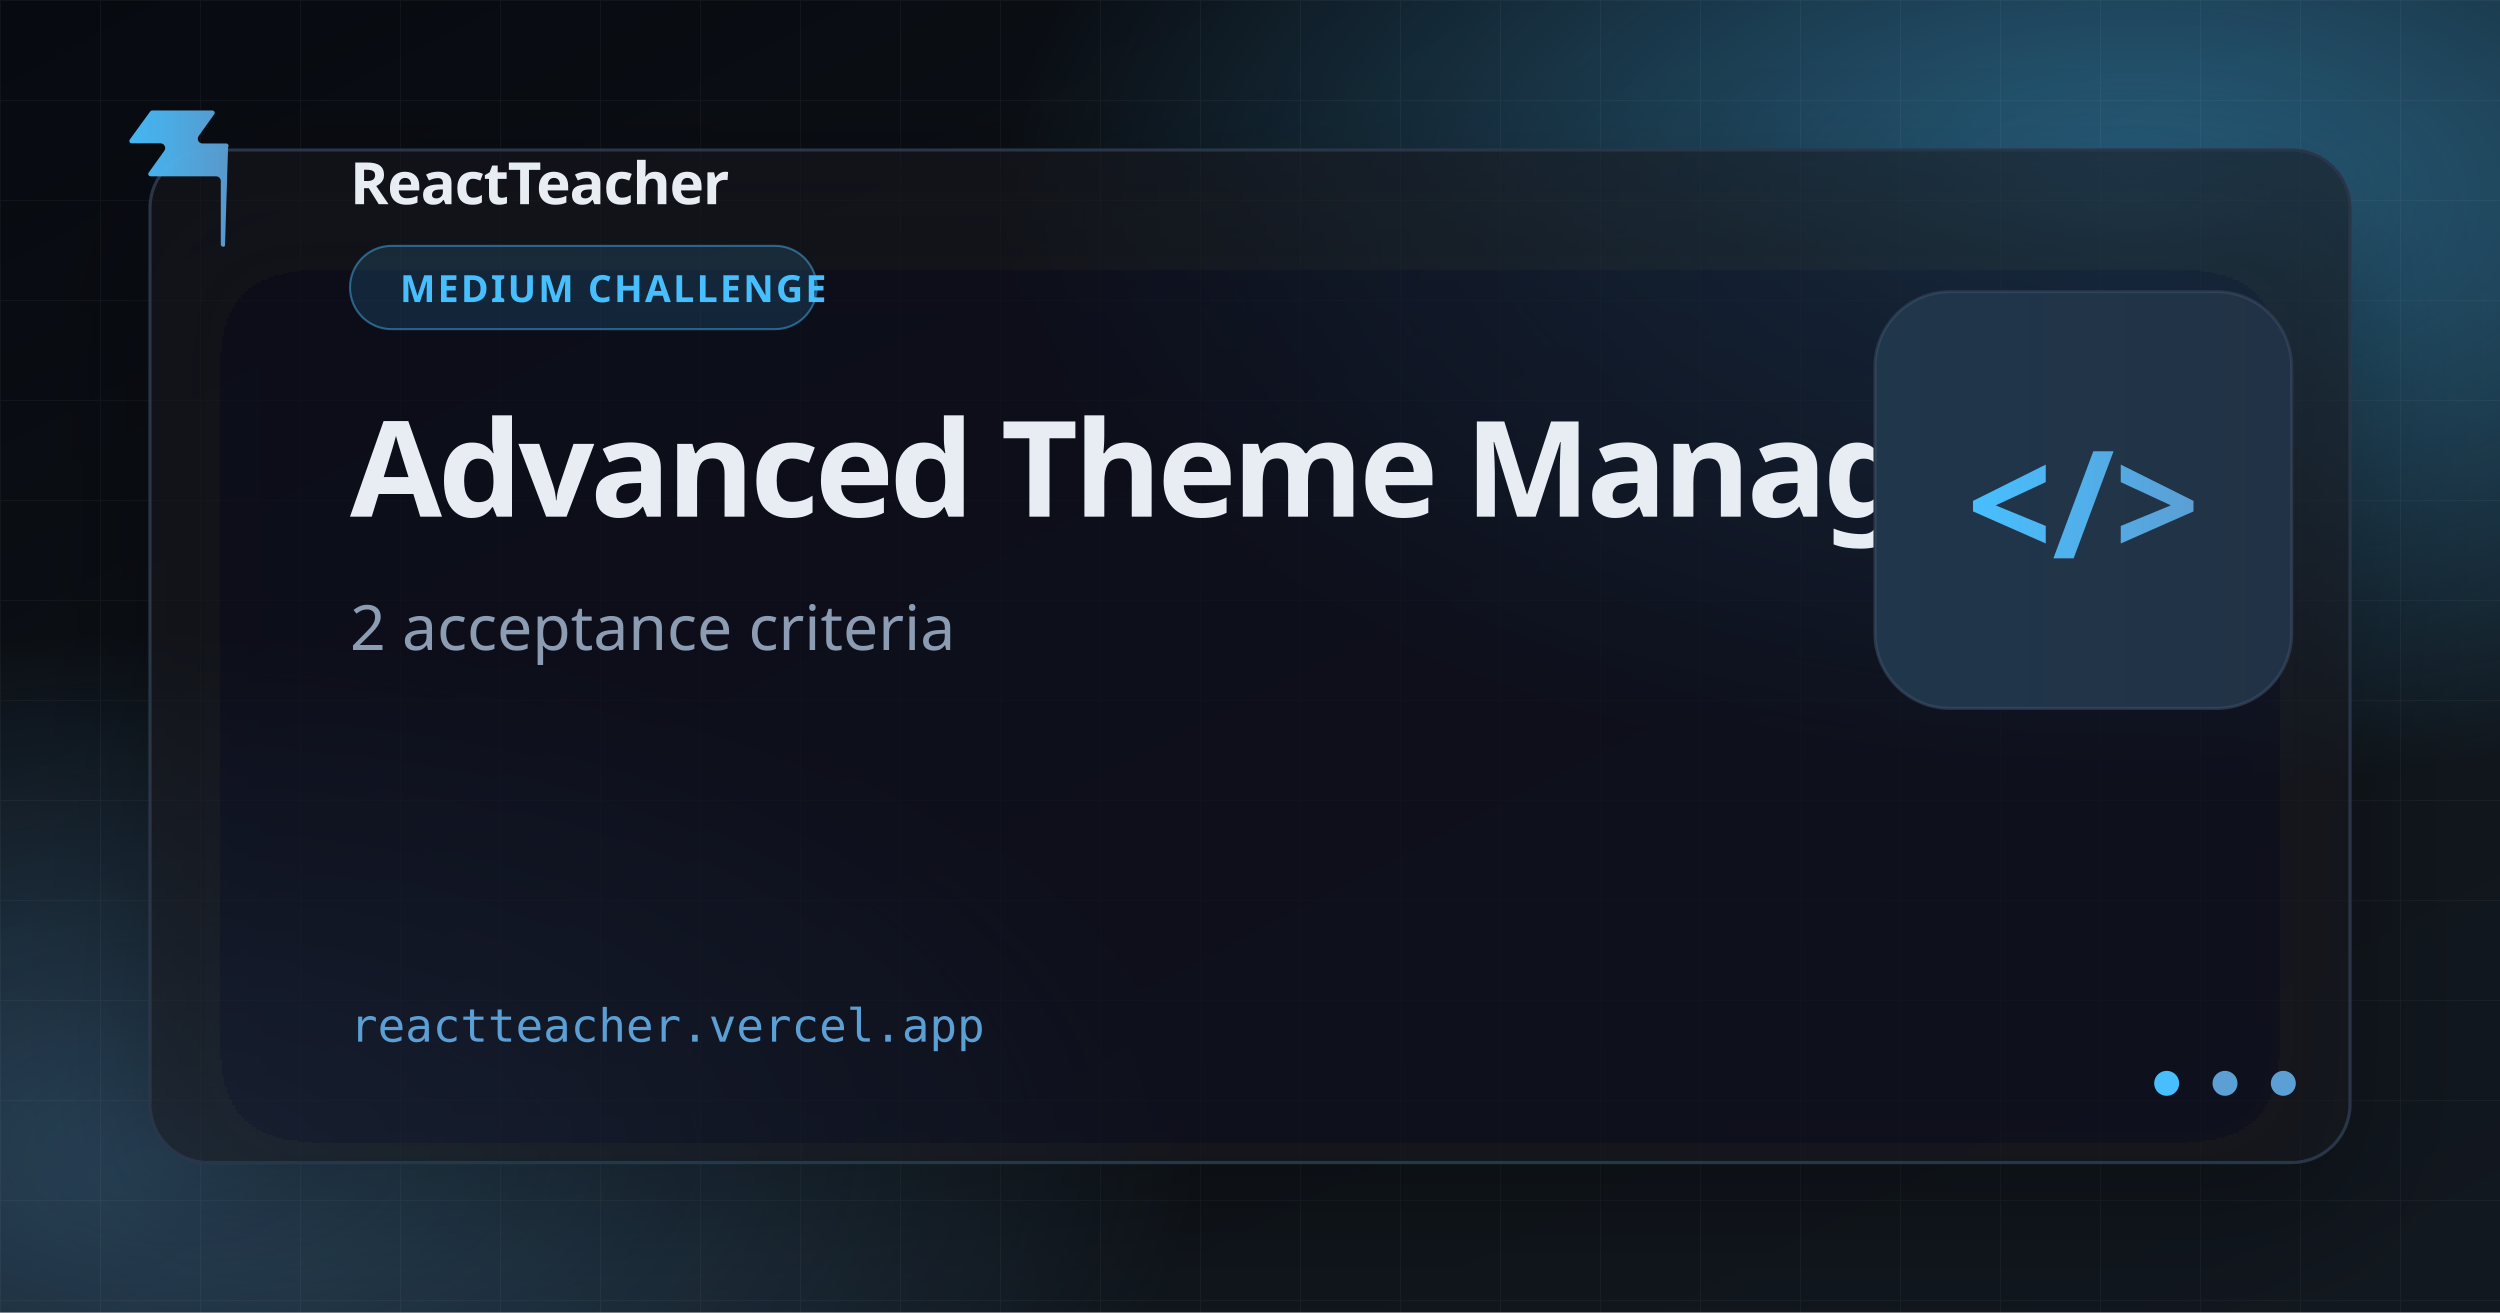
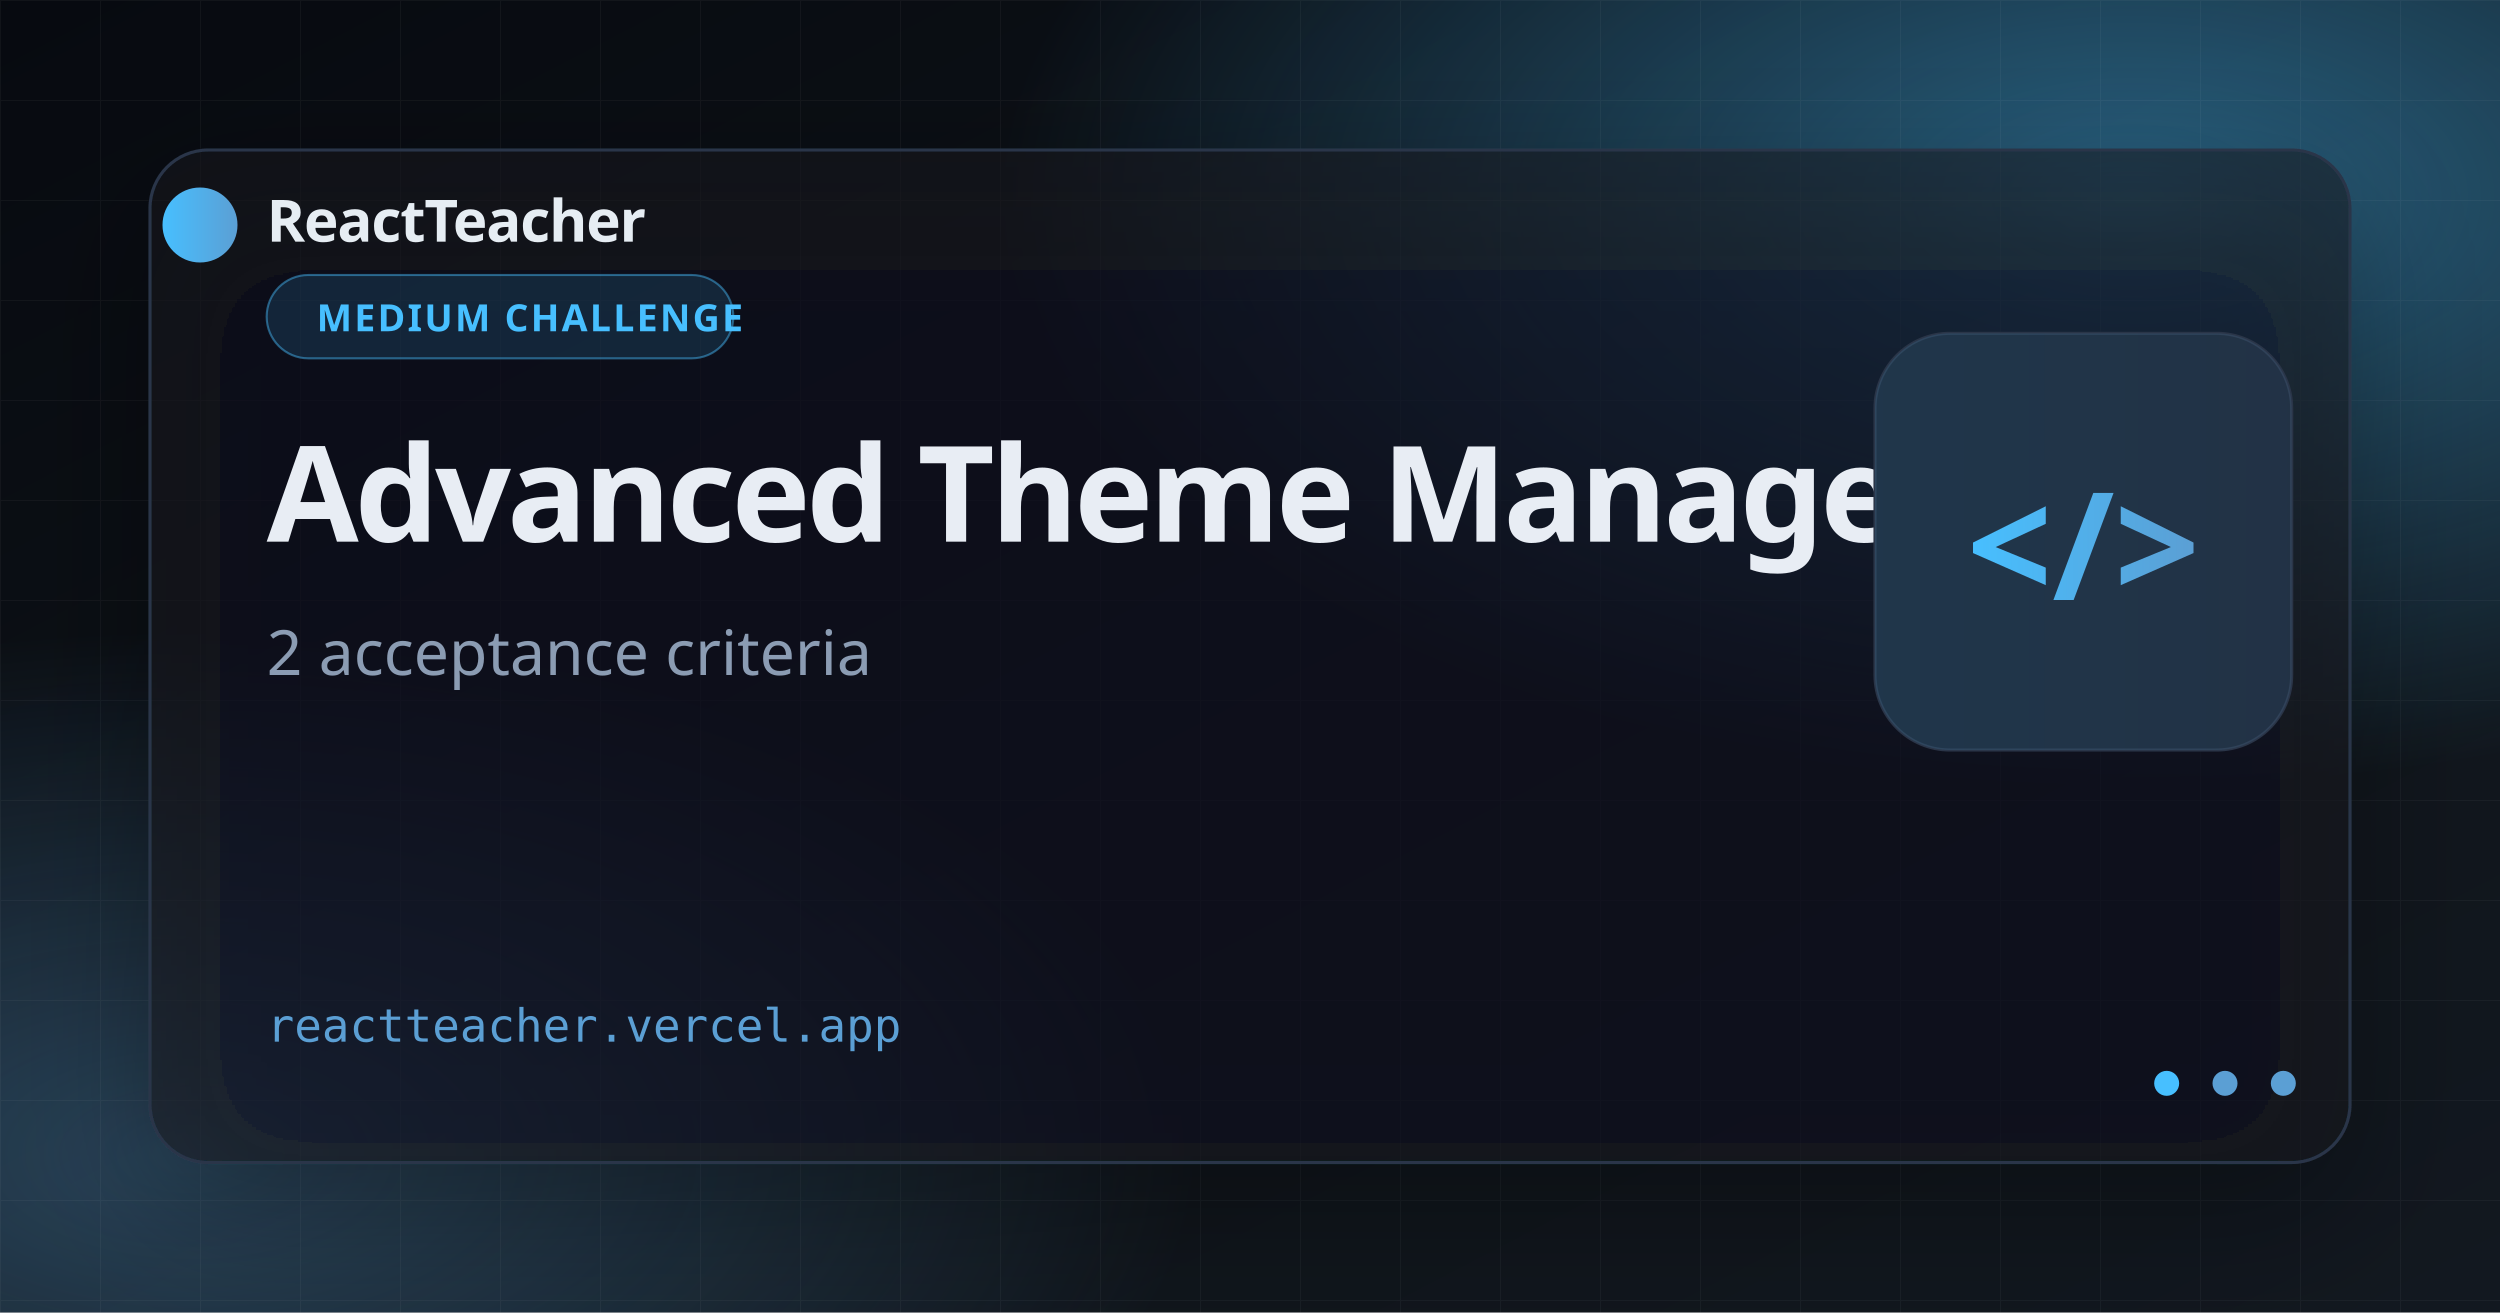
<svg xmlns="http://www.w3.org/2000/svg" width="1200" height="630" viewBox="0 0 1200 630">
  <defs>
    <linearGradient id="bg" x1="0%" y1="0%" x2="100%" y2="100%">
      <stop offset="0%" stop-color="#070a10" />
      <stop offset="55%" stop-color="#0f1419" />
      <stop offset="100%" stop-color="#121820" />
    </linearGradient>
    <radialGradient id="glow1" cx="85%" cy="15%" r="45%">
      <stop offset="0%" stop-color="#47bfff" stop-opacity="0.45" />
      <stop offset="100%" stop-color="#47bfff" stop-opacity="0" />
    </radialGradient>
    <radialGradient id="glow2" cx="8%" cy="88%" r="40%">
      <stop offset="0%" stop-color="#5b9fd4" stop-opacity="0.35" />
      <stop offset="100%" stop-color="#5b9fd4" stop-opacity="0" />
    </radialGradient>
    <linearGradient id="brand" x1="0%" y1="0%" x2="100%" y2="0%">
      <stop offset="0%" stop-color="#47bfff" />
      <stop offset="100%" stop-color="#5b9fd4" />
    </linearGradient>
    <pattern id="grid" width="48" height="48" patternUnits="userSpaceOnUse">
      <path d="M 48 0 L 0 0 0 48" fill="none" stroke="#ffffff" stroke-opacity="0.04" stroke-width="1" />
    </pattern>
    <filter id="cardShadow" x="-20%" y="-20%" width="140%" height="140%">
      <feDropShadow dx="0" dy="24" stdDeviation="32" flood-color="#000" flood-opacity="0.55" />
    </filter>
  </defs>
  <rect width="1200" height="630" fill="url(#bg)" />
  <rect width="1200" height="630" fill="url(#glow1)" />
  <rect width="1200" height="630" fill="url(#glow2)" />
  <rect width="1200" height="630" fill="url(#grid)" />
  <rect x="72" y="72" width="1056" height="486" rx="28" fill="#121820" fill-opacity="0.55" stroke="#2a3548" stroke-width="1.5" filter="url(#cardShadow)" />
-   <path fill="url(#brand)" d="M108 118c-.66.85-2.02.37-2.02-.7V86.9a2.26 2.26 0 0 0-2.26-2.26H72.3c-.92 0-1.46-1.04-.92-1.79l7.48-10.47c1.07-1.5 0-3.58-1.84-3.58H63.2c-.92 0-1.46-1.04-.92-1.79L72.1 53.5c.21-.3.56-.47.92-.47h28.9c.92 0 1.46 1.04.92 1.79l-7.48 10.47c-1.07 1.5 0 3.58 1.84 3.58h11.38c.94 0 1.47 1.09.89 1.83L108 118z" opacity="0.95" />
-   <text x="168" y="98" fill="#e8edf4" font-family="Segoe UI, system-ui, sans-serif" font-size="28" font-weight="600" letter-spacing="-0.02em">ReactTeacher</text>
-   <rect x="168" y="118" width="224" height="40" rx="20" fill="#47bfff" fill-opacity="0.14" stroke="#47bfff" stroke-opacity="0.45" stroke-width="1" />
-   <text x="192" y="145" fill="#47bfff" font-family="Segoe UI, system-ui, sans-serif" font-size="18" font-weight="600" letter-spacing="0.06em">MEDIUM CHALLENGE</text>
-   <text x="168" y="248" fill="#e8edf4" font-family="Segoe UI, system-ui, sans-serif" font-size="64" font-weight="700" letter-spacing="-0.03em">Advanced Theme Manager</text>
-   <text x="168" y="312" fill="#8b9cb3" font-family="Segoe UI, system-ui, sans-serif" font-size="30" font-weight="400">2 acceptance criteria</text>
-   <text x="168" y="500" fill="#5b9fd4" font-family="ui-monospace, Consolas, monospace" font-size="22" font-weight="500">reactteacher.vercel.app</text>
-   <g transform="translate(900 140)">
+   <circle cx="96" cy="108" r="18" fill="url(#brand)" />
+   <text x="128" y="116" fill="#e6edf3" font-family="Segoe UI, system-ui, sans-serif" font-size="28" font-weight="600" letter-spacing="-0.02em">ReactTeacher</text>
+   <rect x="128" y="132" width="224" height="40" rx="20" fill="#47bfff" fill-opacity="0.14" stroke="#47bfff" stroke-opacity="0.45" stroke-width="1" />
+   <text x="152" y="159" fill="#47bfff" font-family="Segoe UI, system-ui, sans-serif" font-size="18" font-weight="600" letter-spacing="0.06em">MEDIUM CHALLENGE</text>
+   <text x="128" y="260" fill="#e8edf4" font-family="Segoe UI, system-ui, sans-serif" font-size="64" font-weight="700" letter-spacing="-0.03em">Advanced Theme Manager</text>
+   <text x="128" y="324" fill="#8b9cb3" font-family="Segoe UI, system-ui, sans-serif" font-size="30" font-weight="400">2 acceptance criteria</text>
+   <text x="128" y="500" fill="#5b9fd4" font-family="ui-monospace, Consolas, monospace" font-size="22" font-weight="500">reactteacher.vercel.app</text>
+   <g transform="translate(900 160)">
    <rect width="200" height="200" rx="36" fill="#1a2332" stroke="#2a3548" stroke-width="1.5" />
    <rect width="200" height="200" rx="36" fill="url(#brand)" fill-opacity="0.12" />
    <text x="100" y="128" text-anchor="middle" fill="url(#brand)" font-family="Segoe UI, system-ui, sans-serif" font-size="72" font-weight="700">&lt;/&gt;</text>
  </g>
  <circle cx="1040" cy="520" r="6" fill="#47bfff" />
  <circle cx="1068" cy="520" r="6" fill="#5b9fd4" />
  <circle cx="1096" cy="520" r="6" fill="#5b9fd4" />
</svg>
